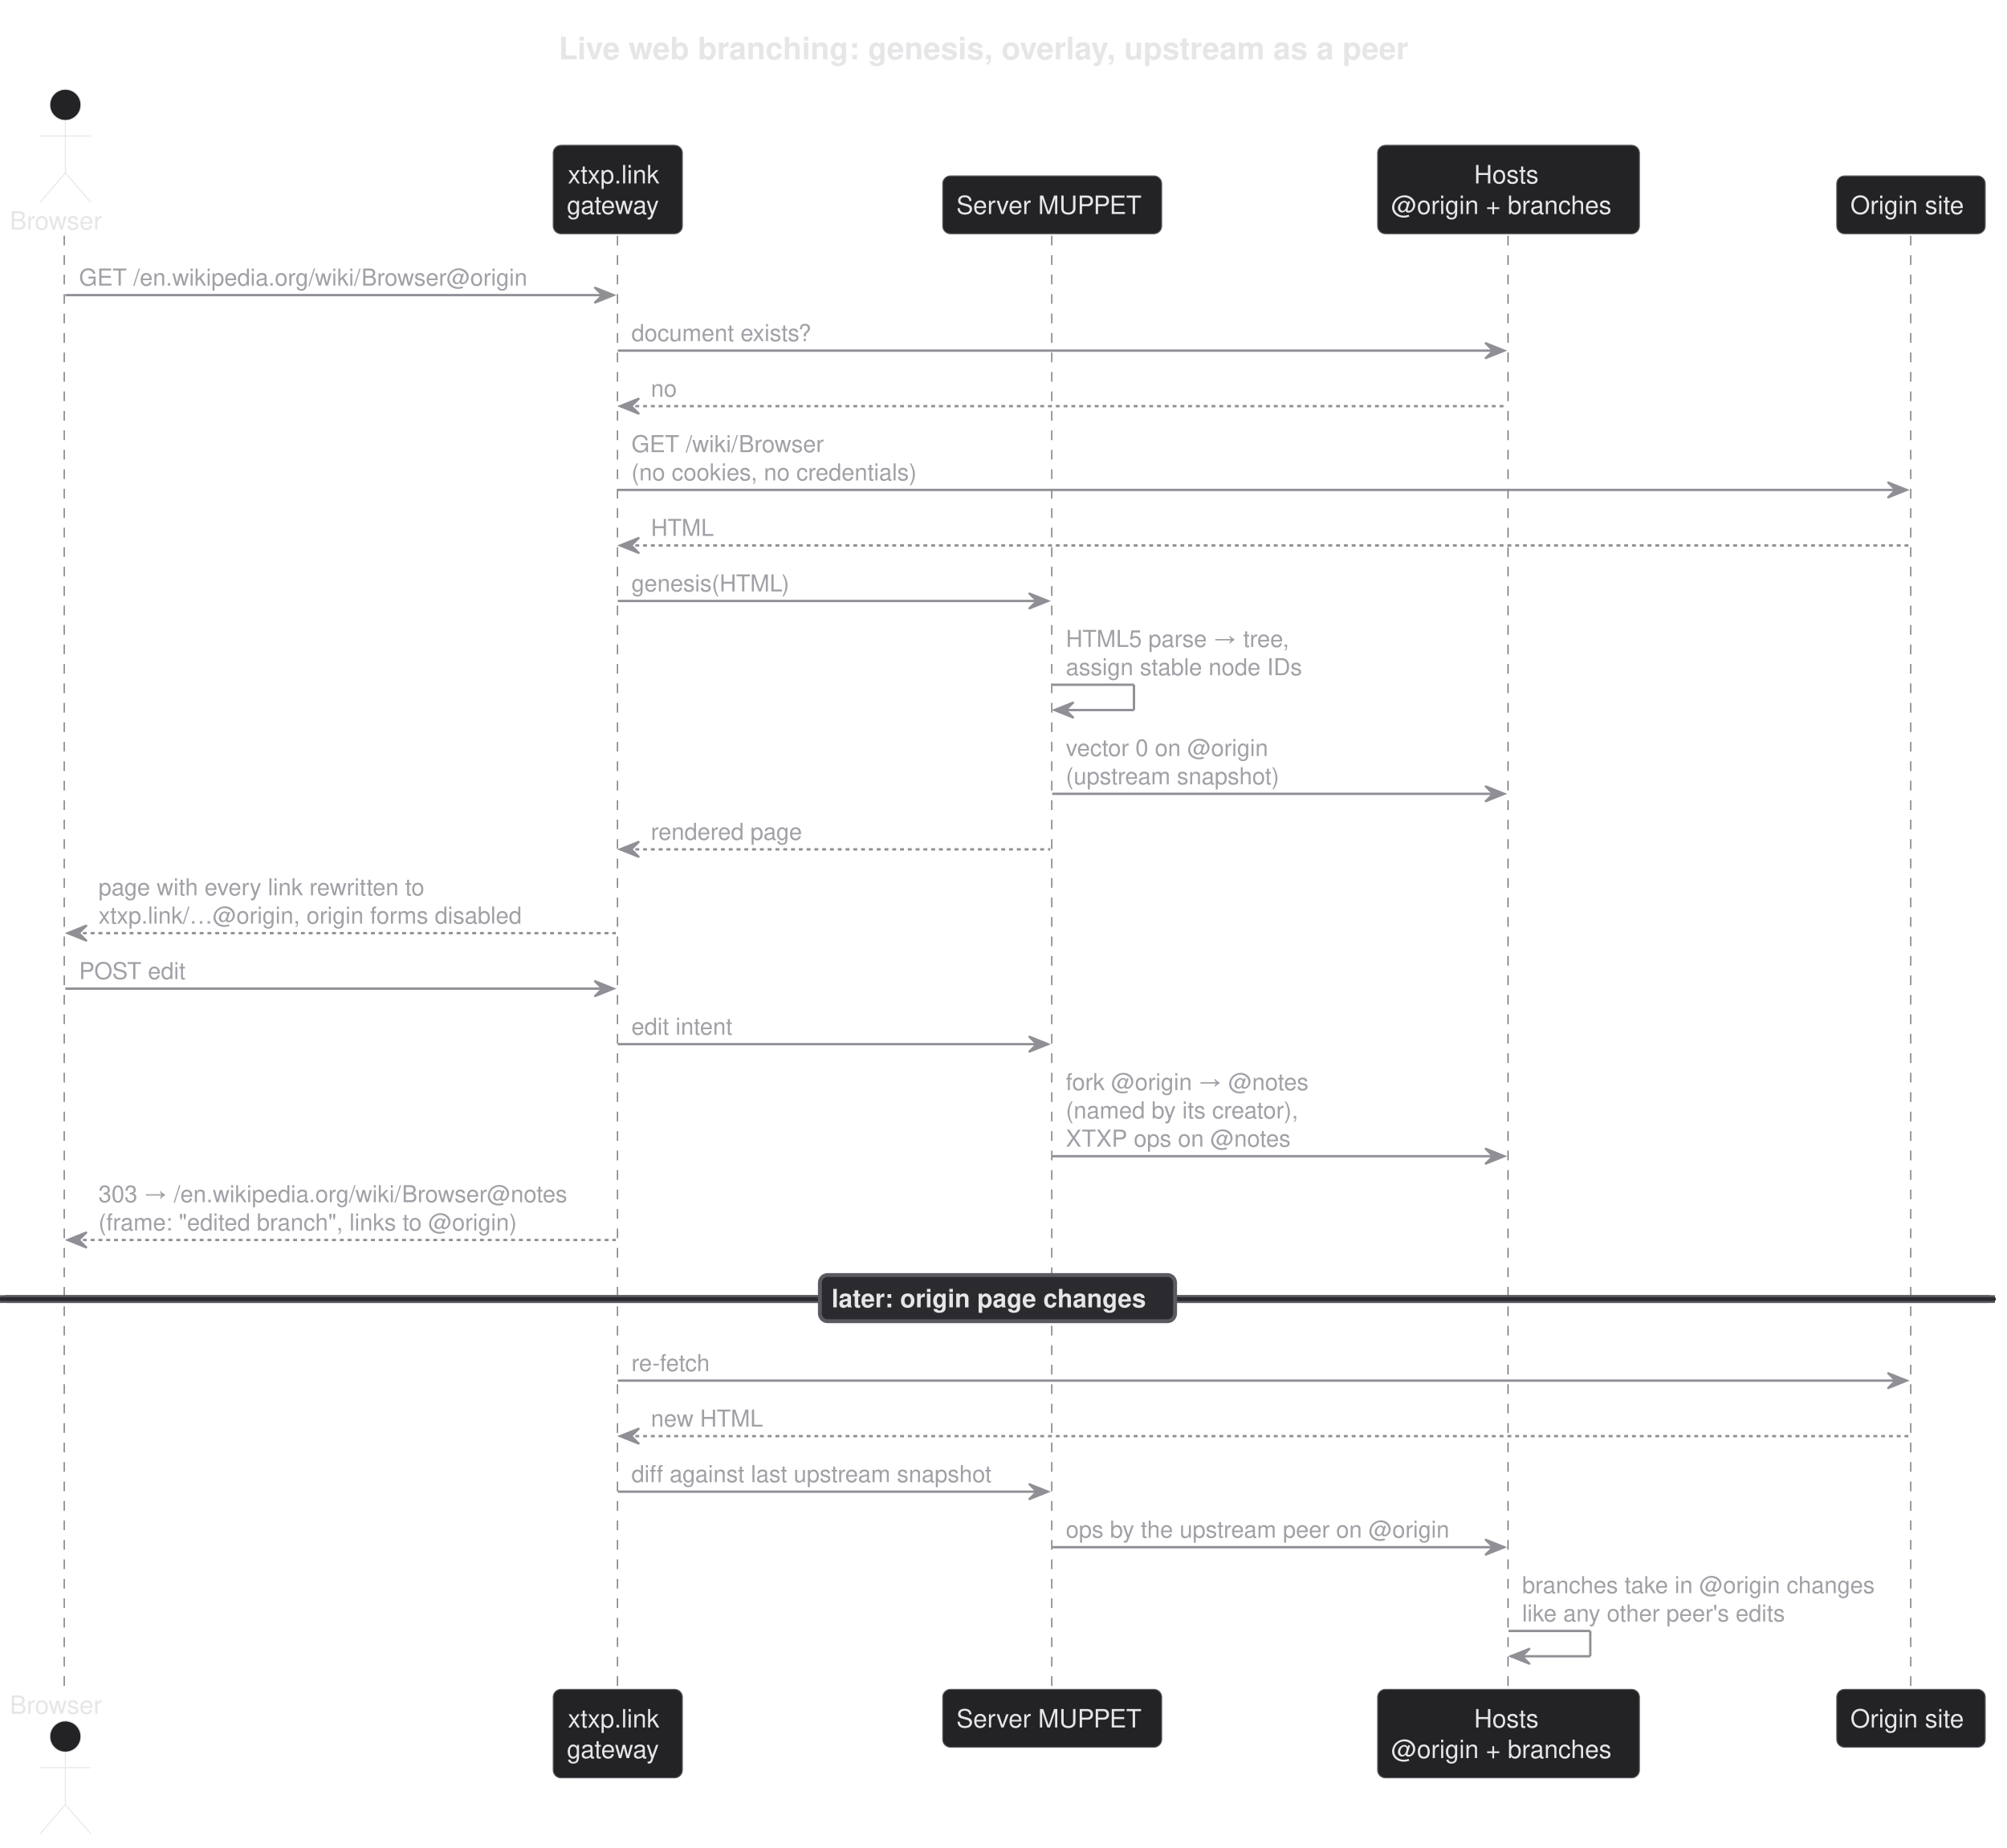
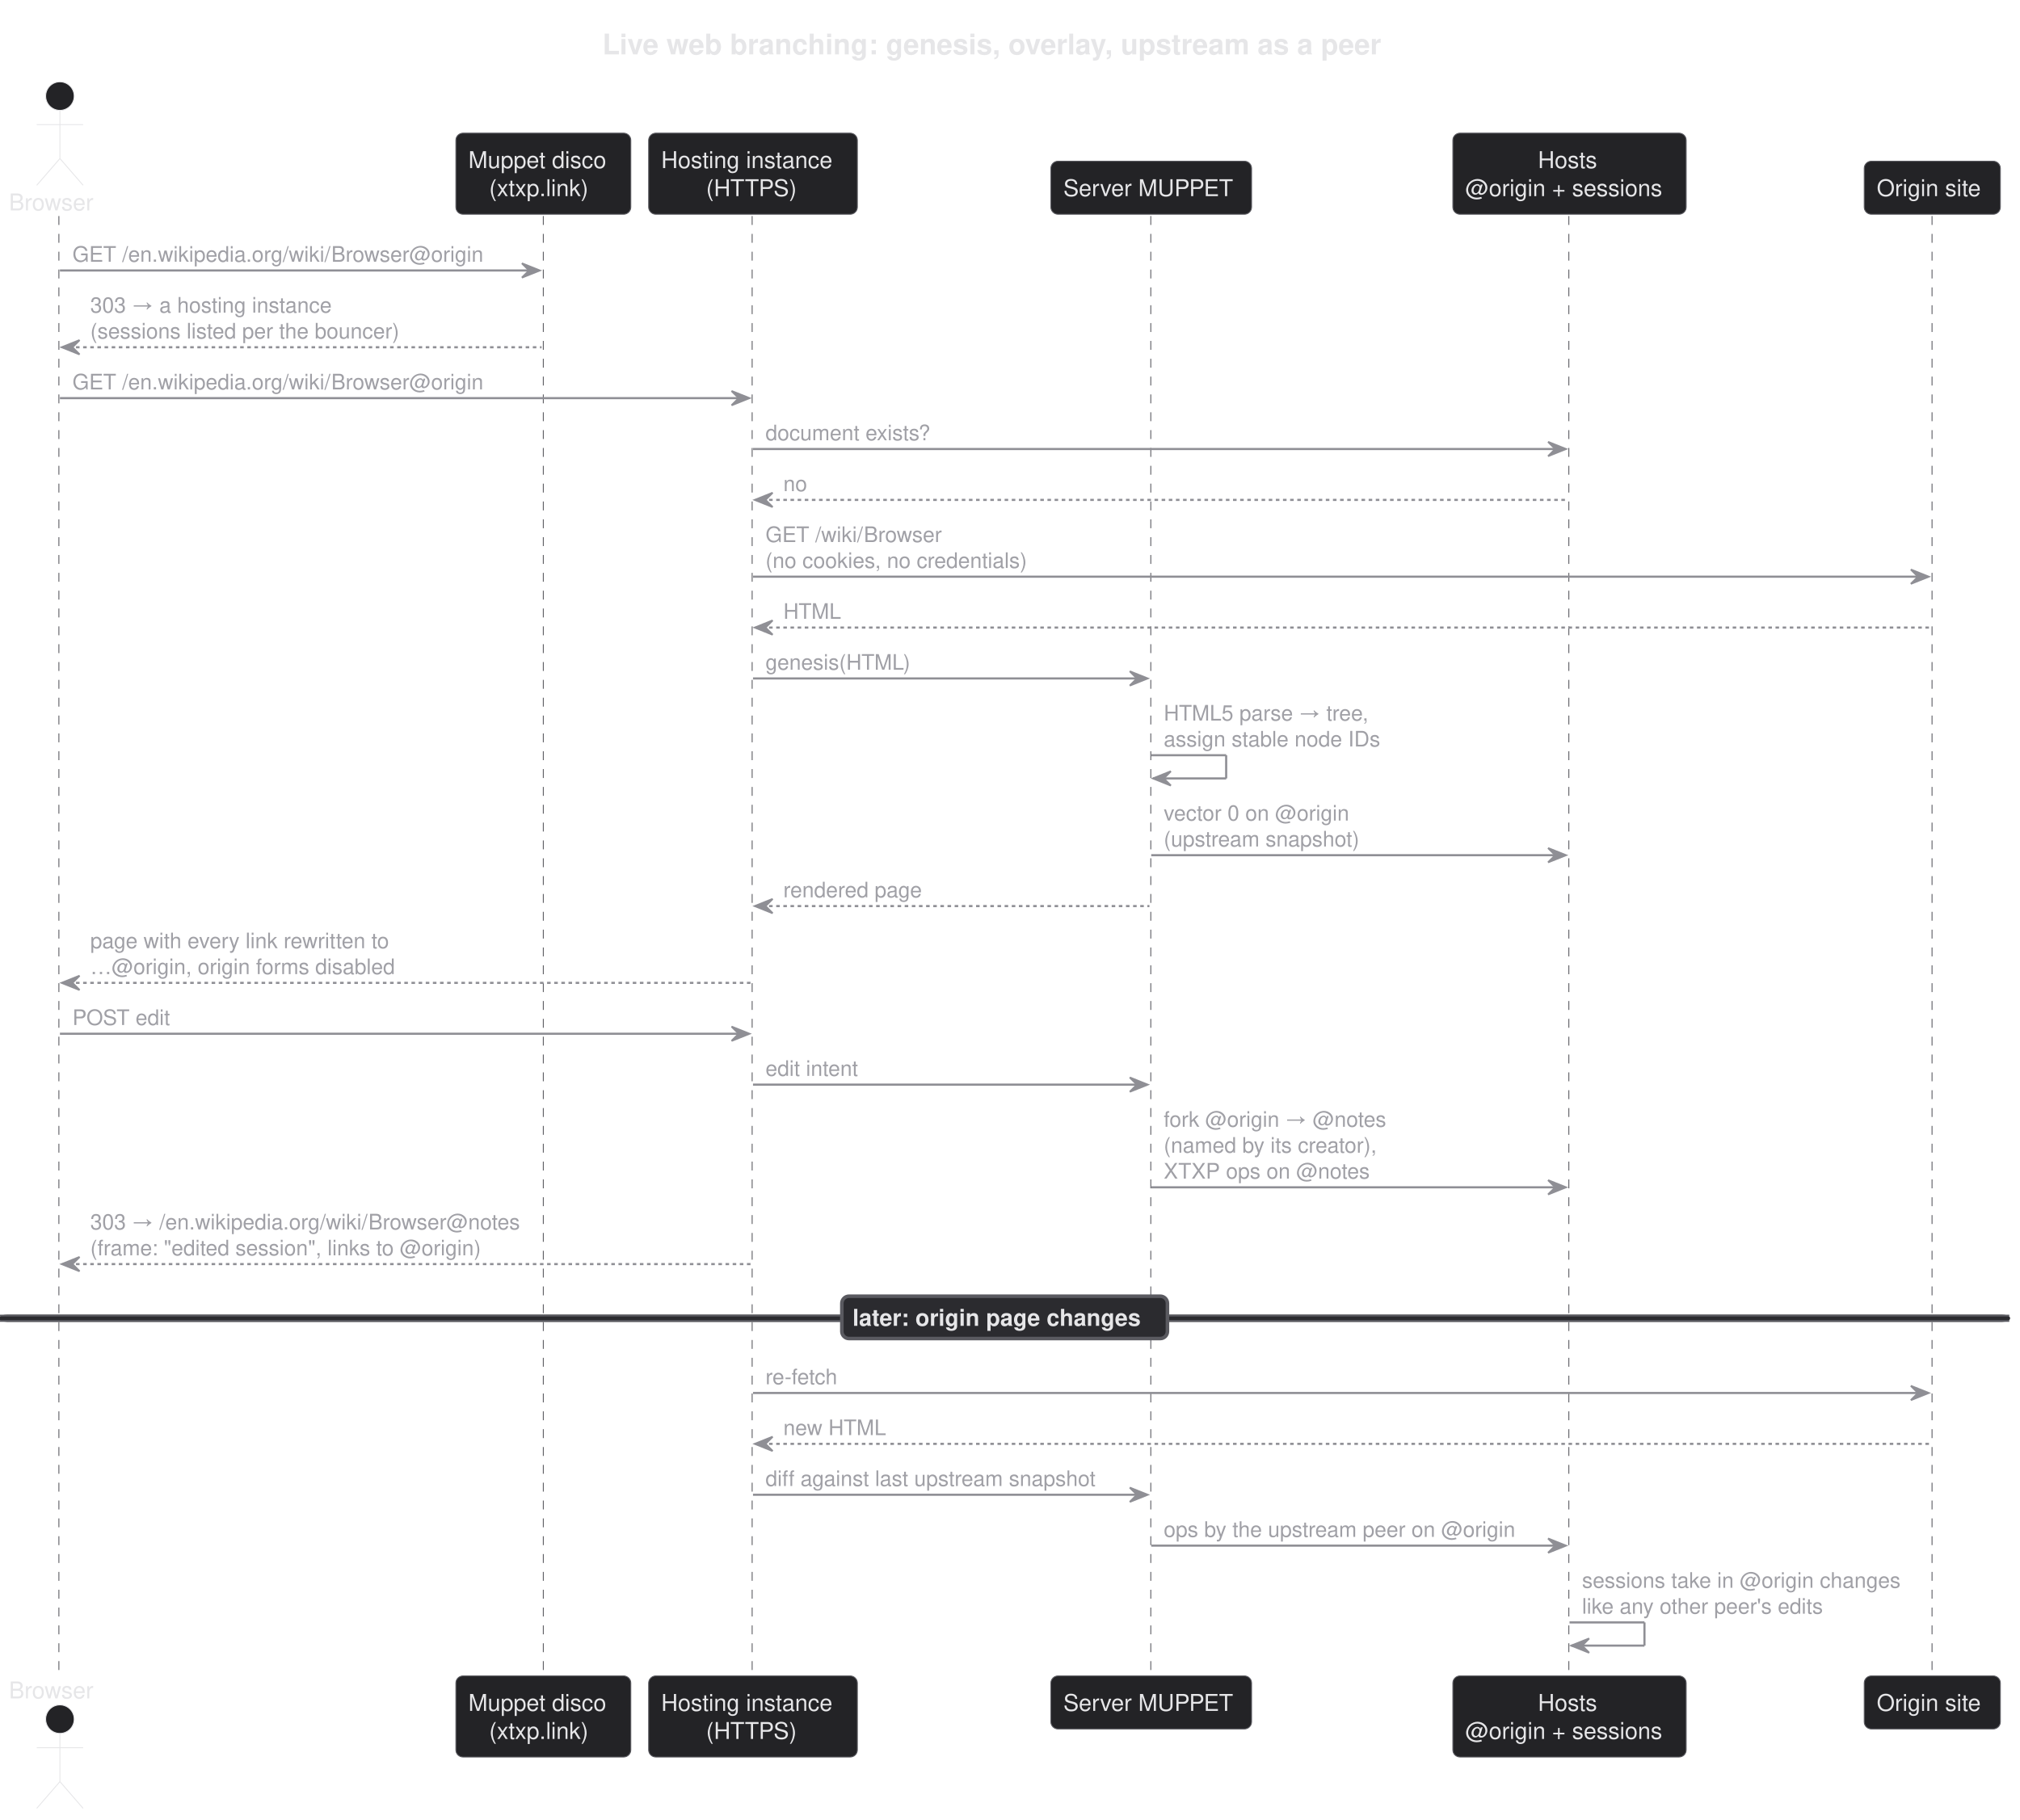
- <svg xmlns="http://www.w3.org/2000/svg" contentStyleType="text/css" data-diagram-type="SEQUENCE" height="949px" preserveAspectRatio="none" style="width:1031px;height:949px;" version="1.1" viewBox="0 0 1031 949" width="1031px" zoomAndPan="magnify">
+ <svg xmlns="http://www.w3.org/2000/svg" contentStyleType="text/css" data-diagram-type="SEQUENCE" height="1020px" preserveAspectRatio="none" style="width:1132px;height:1020px;" version="1.1" viewBox="0 0 1132 1020" width="1132px" zoomAndPan="magnify">
  <defs />
  <g>
-     <text fill="#E6E6E8" font-family="Helvetica" font-size="16" font-weight="bold" lengthAdjust="spacing" textLength="449.812" x="287.005" y="30.5">Live web branching: genesis, overlay, upstream as a peer</text>
-     <g>
-       <rect fill="#000000" fill-opacity="0" height="747.757" width="8" x="29.584" y="121.089" />
-       <line style="stroke:#5A5A60;stroke-width:0.5;stroke-dasharray:5,5;" x1="33" x2="33" y1="121.089" y2="868.846" />
-     </g>
-     <g>
-       <rect fill="#000000" fill-opacity="0" height="747.757" width="8" x="313.36" y="121.089" />
-       <line style="stroke:#5A5A60;stroke-width:0.5;stroke-dasharray:5,5;" x1="317.185" x2="317.185" y1="121.089" y2="868.846" />
-     </g>
-     <g>
-       <rect fill="#000000" fill-opacity="0" height="747.757" width="8" x="536.52" y="121.089" />
-       <line style="stroke:#5A5A60;stroke-width:0.5;stroke-dasharray:5,5;" x1="540.281" x2="540.281" y1="121.089" y2="868.846" />
-     </g>
-     <g>
-       <rect fill="#000000" fill-opacity="0" height="747.757" width="8" x="770.93" y="121.089" />
-       <line style="stroke:#5A5A60;stroke-width:0.5;stroke-dasharray:5,5;" x1="774.681" x2="774.681" y1="121.089" y2="868.846" />
-     </g>
-     <g>
-       <rect fill="#000000" fill-opacity="0" height="747.757" width="8" x="977.68" y="121.089" />
-       <line style="stroke:#5A5A60;stroke-width:0.5;stroke-dasharray:5,5;" x1="981.538" x2="981.538" y1="121.089" y2="868.846" />
+     <text fill="#E6E6E8" font-family="Helvetica" font-size="16" font-weight="bold" lengthAdjust="spacing" textLength="449.812" x="337.59" y="30.5">Live web branching: genesis, overlay, upstream as a peer</text>
+     <g>
+       <rect fill="#000000" fill-opacity="0" height="819.315" width="8" x="29.584" y="121.089" />
+       <line style="stroke:#5A5A60;stroke-width:0.5;stroke-dasharray:5,5;" x1="33" x2="33" y1="121.089" y2="940.404" />
+     </g>
+     <g>
+       <rect fill="#000000" fill-opacity="0" height="819.315" width="8" x="300.487" y="121.089" />
+       <line style="stroke:#5A5A60;stroke-width:0.5;stroke-dasharray:5,5;" x1="304.471" x2="304.471" y1="121.089" y2="940.404" />
+     </g>
+     <g>
+       <rect fill="#000000" fill-opacity="0" height="819.315" width="8" x="417.981" y="121.089" />
+       <line style="stroke:#5A5A60;stroke-width:0.5;stroke-dasharray:5,5;" x1="421.502" x2="421.502" y1="121.089" y2="940.404" />
+     </g>
+     <g>
+       <rect fill="#000000" fill-opacity="0" height="819.315" width="8" x="641.141" y="121.089" />
+       <line style="stroke:#5A5A60;stroke-width:0.5;stroke-dasharray:5,5;" x1="644.903" x2="644.903" y1="121.089" y2="940.404" />
+     </g>
+     <g>
+       <rect fill="#000000" fill-opacity="0" height="819.315" width="8" x="875.552" y="121.089" />
+       <line style="stroke:#5A5A60;stroke-width:0.5;stroke-dasharray:5,5;" x1="879.172" x2="879.172" y1="121.089" y2="940.404" />
+     </g>
+     <g>
+       <rect fill="#000000" fill-opacity="0" height="819.315" width="8" x="1078.85" y="121.089" />
+       <line style="stroke:#5A5A60;stroke-width:0.5;stroke-dasharray:5,5;" x1="1082.709" x2="1082.709" y1="121.089" y2="940.404" />
    </g>
    <g class="participant participant-head" data-participant="b">
      <text fill="#E6E6E8" font-family="Helvetica" font-size="13" lengthAdjust="spacing" textLength="51.169" x="5" y="117.953">Browser</text>
      <ellipse cx="33.584" cy="53.859" fill="#232326" rx="8" ry="8" style="stroke:#E6E6E8;stroke-width:0.5;" />
      <path d="M33.584,61.859 L33.584,88.859 M20.584,69.859 L46.584,69.859 M33.584,88.859 L20.584,103.859 M33.584,88.859 L46.584,103.859" fill="none" style="stroke:#E6E6E8;stroke-width:0.5;" />
    </g>
    <g class="participant participant-tail" data-participant="b">
-       <text fill="#E6E6E8" font-family="Helvetica" font-size="13" lengthAdjust="spacing" textLength="51.169" x="5" y="880.439">Browser</text>
-       <ellipse cx="33.584" cy="892.075" fill="#232326" rx="8" ry="8" style="stroke:#E6E6E8;stroke-width:0.5;" />
-       <path d="M33.584,900.075 L33.584,927.075 M20.584,908.075 L46.584,908.075 M33.584,927.075 L20.584,942.075 M33.584,927.075 L46.584,942.075" fill="none" style="stroke:#E6E6E8;stroke-width:0.5;" />
+       <text fill="#E6E6E8" font-family="Helvetica" font-size="13" lengthAdjust="spacing" textLength="51.169" x="5" y="951.998">Browser</text>
+       <ellipse cx="33.584" cy="963.634" fill="#232326" rx="8" ry="8" style="stroke:#E6E6E8;stroke-width:0.5;" />
+       <path d="M33.584,971.634 L33.584,998.634 M20.584,979.634 L46.584,979.634 M33.584,998.634 L20.584,1013.634 M33.584,998.634 L46.584,1013.634" fill="none" style="stroke:#E6E6E8;stroke-width:0.5;" />
+     </g>
+     <g class="participant participant-head" data-participant="d">
+       <rect fill="#232326" height="45.459" rx="4" ry="4" style="stroke:#5A5A60;stroke-width:0.5;" width="98.03" x="255.471" y="74.63" />
+       <text fill="#E6E6E8" font-family="Helvetica" font-size="13" lengthAdjust="spacing" textLength="84.03" x="262.471" y="94.224">Muppet disco</text>
+       <text fill="#E6E6E8" font-family="Helvetica" font-size="13" lengthAdjust="spacing" textLength="60.747" x="274.113" y="109.953">(xtxp.link)</text>
+     </g>
+     <g class="participant participant-tail" data-participant="d">
+       <rect fill="#232326" height="45.459" rx="4" ry="4" style="stroke:#5A5A60;stroke-width:0.5;" width="98.03" x="255.471" y="939.404" />
+       <text fill="#E6E6E8" font-family="Helvetica" font-size="13" lengthAdjust="spacing" textLength="84.03" x="262.471" y="958.998">Muppet disco</text>
+       <text fill="#E6E6E8" font-family="Helvetica" font-size="13" lengthAdjust="spacing" textLength="60.747" x="274.113" y="974.727">(xtxp.link)</text>
    </g>
    <g class="participant participant-head" data-participant="gw">
-       <rect fill="#232326" height="45.459" rx="4" ry="4" style="stroke:#5A5A60;stroke-width:0.5;" width="66.349" x="284.185" y="74.63" />
-       <text fill="#E6E6E8" font-family="Helvetica" font-size="13" lengthAdjust="spacing" textLength="51.264" x="291.728" y="94.224">xtxp.link</text>
-       <text fill="#E6E6E8" font-family="Helvetica" font-size="13" lengthAdjust="spacing" textLength="52.349" x="291.185" y="109.953">gateway</text>
+       <rect fill="#232326" height="45.459" rx="4" ry="4" style="stroke:#5A5A60;stroke-width:0.5;" width="116.959" x="363.502" y="74.63" />
+       <text fill="#E6E6E8" font-family="Helvetica" font-size="13" lengthAdjust="spacing" textLength="102.959" x="370.502" y="94.224">Hosting instance</text>
+       <text fill="#E6E6E8" font-family="Helvetica" font-size="13" lengthAdjust="spacing" textLength="52.571" x="395.696" y="109.953">(HTTPS)</text>
    </g>
    <g class="participant participant-tail" data-participant="gw">
-       <rect fill="#232326" height="45.459" rx="4" ry="4" style="stroke:#5A5A60;stroke-width:0.5;" width="66.349" x="284.185" y="867.846" />
-       <text fill="#E6E6E8" font-family="Helvetica" font-size="13" lengthAdjust="spacing" textLength="51.264" x="291.728" y="887.439">xtxp.link</text>
-       <text fill="#E6E6E8" font-family="Helvetica" font-size="13" lengthAdjust="spacing" textLength="52.349" x="291.185" y="903.169">gateway</text>
+       <rect fill="#232326" height="45.459" rx="4" ry="4" style="stroke:#5A5A60;stroke-width:0.5;" width="116.959" x="363.502" y="939.404" />
+       <text fill="#E6E6E8" font-family="Helvetica" font-size="13" lengthAdjust="spacing" textLength="102.959" x="370.502" y="958.998">Hosting instance</text>
+       <text fill="#E6E6E8" font-family="Helvetica" font-size="13" lengthAdjust="spacing" textLength="52.571" x="395.696" y="974.727">(HTTPS)</text>
    </g>
    <g class="participant participant-head" data-participant="sm">
-       <rect fill="#232326" height="29.73" rx="4" ry="4" style="stroke:#5A5A60;stroke-width:0.5;" width="112.478" x="484.281" y="90.359" />
-       <text fill="#E6E6E8" font-family="Helvetica" font-size="13" lengthAdjust="spacing" textLength="98.478" x="491.281" y="109.953">Server MUPPET</text>
+       <rect fill="#232326" height="29.73" rx="4" ry="4" style="stroke:#5A5A60;stroke-width:0.5;" width="112.478" x="588.903" y="90.359" />
+       <text fill="#E6E6E8" font-family="Helvetica" font-size="13" lengthAdjust="spacing" textLength="98.478" x="595.903" y="109.953">Server MUPPET</text>
    </g>
    <g class="participant participant-tail" data-participant="sm">
-       <rect fill="#232326" height="29.73" rx="4" ry="4" style="stroke:#5A5A60;stroke-width:0.5;" width="112.478" x="484.281" y="867.846" />
-       <text fill="#E6E6E8" font-family="Helvetica" font-size="13" lengthAdjust="spacing" textLength="98.478" x="491.281" y="887.439">Server MUPPET</text>
+       <rect fill="#232326" height="29.73" rx="4" ry="4" style="stroke:#5A5A60;stroke-width:0.5;" width="112.478" x="588.903" y="939.404" />
+       <text fill="#E6E6E8" font-family="Helvetica" font-size="13" lengthAdjust="spacing" textLength="98.478" x="595.903" y="958.998">Server MUPPET</text>
    </g>
    <g class="participant participant-head" data-participant="t">
-       <rect fill="#232326" height="45.459" rx="4" ry="4" style="stroke:#5A5A60;stroke-width:0.5;" width="134.498" x="707.681" y="74.63" />
-       <text fill="#E6E6E8" font-family="Helvetica" font-size="13" lengthAdjust="spacing" textLength="35.433" x="757.214" y="94.224">Hosts</text>
-       <text fill="#E6E6E8" font-family="Helvetica" font-size="13" lengthAdjust="spacing" textLength="120.498" x="714.681" y="109.953">@origin + branches</text>
+       <rect fill="#232326" height="45.459" rx="4" ry="4" style="stroke:#5A5A60;stroke-width:0.5;" width="130.759" x="814.172" y="74.63" />
+       <text fill="#E6E6E8" font-family="Helvetica" font-size="13" lengthAdjust="spacing" textLength="35.433" x="861.835" y="94.224">Hosts</text>
+       <text fill="#E6E6E8" font-family="Helvetica" font-size="13" lengthAdjust="spacing" textLength="116.759" x="821.172" y="109.953">@origin + sessions</text>
    </g>
    <g class="participant participant-tail" data-participant="t">
-       <rect fill="#232326" height="45.459" rx="4" ry="4" style="stroke:#5A5A60;stroke-width:0.5;" width="134.498" x="707.681" y="867.846" />
-       <text fill="#E6E6E8" font-family="Helvetica" font-size="13" lengthAdjust="spacing" textLength="35.433" x="757.214" y="887.439">Hosts</text>
-       <text fill="#E6E6E8" font-family="Helvetica" font-size="13" lengthAdjust="spacing" textLength="120.498" x="714.681" y="903.169">@origin + branches</text>
+       <rect fill="#232326" height="45.459" rx="4" ry="4" style="stroke:#5A5A60;stroke-width:0.5;" width="130.759" x="814.172" y="939.404" />
+       <text fill="#E6E6E8" font-family="Helvetica" font-size="13" lengthAdjust="spacing" textLength="35.433" x="861.835" y="958.998">Hosts</text>
+       <text fill="#E6E6E8" font-family="Helvetica" font-size="13" lengthAdjust="spacing" textLength="116.759" x="821.172" y="974.727">@origin + sessions</text>
    </g>
    <g class="participant participant-head" data-participant="o">
-       <rect fill="#232326" height="29.73" rx="4" ry="4" style="stroke:#5A5A60;stroke-width:0.5;" width="76.283" x="943.538" y="90.359" />
-       <text fill="#E6E6E8" font-family="Helvetica" font-size="13" lengthAdjust="spacing" textLength="62.283" x="950.538" y="109.953">Origin site</text>
+       <rect fill="#232326" height="29.73" rx="4" ry="4" style="stroke:#5A5A60;stroke-width:0.5;" width="76.283" x="1044.709" y="90.359" />
+       <text fill="#E6E6E8" font-family="Helvetica" font-size="13" lengthAdjust="spacing" textLength="62.283" x="1051.709" y="109.953">Origin site</text>
    </g>
    <g class="participant participant-tail" data-participant="o">
-       <rect fill="#232326" height="29.73" rx="4" ry="4" style="stroke:#5A5A60;stroke-width:0.5;" width="76.283" x="943.538" y="867.846" />
-       <text fill="#E6E6E8" font-family="Helvetica" font-size="13" lengthAdjust="spacing" textLength="62.283" x="950.538" y="887.439">Origin site</text>
+       <rect fill="#232326" height="29.73" rx="4" ry="4" style="stroke:#5A5A60;stroke-width:0.5;" width="76.283" x="1044.709" y="939.404" />
+       <text fill="#E6E6E8" font-family="Helvetica" font-size="13" lengthAdjust="spacing" textLength="62.283" x="1051.709" y="958.998">Origin site</text>
+     </g>
+     <g class="message" data-participant-1="b" data-participant-2="d">
+       <polygon fill="#8F8F95" points="292.487,147.608,302.487,151.608,292.487,155.608,296.487,151.608" style="stroke:#8F8F95;stroke-width:1;" />
+       <line style="stroke:#8F8F95;stroke-width:1.2;" x1="33.584" x2="298.487" y1="151.608" y2="151.608" />
+       <text fill="#A0A0A6" font-family="Helvetica" font-size="12" lengthAdjust="spacing" textLength="246.902" x="40.584" y="146.714">GET /en.wikipedia.org/wiki/Browser@origin</text>
+     </g>
+     <g class="message" data-participant-1="d" data-participant-2="b">
+       <polygon fill="#8F8F95" points="44.584,190.648,34.584,194.648,44.584,198.648,40.584,194.648" style="stroke:#8F8F95;stroke-width:1;" />
+       <line style="stroke:#8F8F95;stroke-width:1.2;stroke-dasharray:2,2;" x1="38.584" x2="303.487" y1="194.648" y2="194.648" />
+       <text fill="#A0A0A6" font-family="Helvetica" font-size="12" lengthAdjust="spacing" textLength="143.924" x="50.584" y="175.233">303 → a hosting instance</text>
+       <text fill="#A0A0A6" font-family="Helvetica" font-size="12" lengthAdjust="spacing" textLength="186.17" x="50.584" y="189.753">(sessions listed per the bouncer)</text>
    </g>
    <g class="message" data-participant-1="b" data-participant-2="gw">
-       <polygon fill="#8F8F95" points="305.36,147.608,315.36,151.608,305.36,155.608,309.36,151.608" style="stroke:#8F8F95;stroke-width:1;" />
-       <line style="stroke:#8F8F95;stroke-width:1.2;" x1="33.584" x2="311.36" y1="151.608" y2="151.608" />
-       <text fill="#A0A0A6" font-family="Helvetica" font-size="12" lengthAdjust="spacing" textLength="246.902" x="40.584" y="146.714">GET /en.wikipedia.org/wiki/Browser@origin</text>
+       <polygon fill="#8F8F95" points="409.981,219.167,419.981,223.167,409.981,227.167,413.981,223.167" style="stroke:#8F8F95;stroke-width:1;" />
+       <line style="stroke:#8F8F95;stroke-width:1.2;" x1="33.584" x2="415.981" y1="223.167" y2="223.167" />
+       <text fill="#A0A0A6" font-family="Helvetica" font-size="12" lengthAdjust="spacing" textLength="246.902" x="40.584" y="218.273">GET /en.wikipedia.org/wiki/Browser@origin</text>
    </g>
    <g class="message" data-participant-1="gw" data-participant-2="t">
-       <polygon fill="#8F8F95" points="762.93,176.128,772.93,180.128,762.93,184.128,766.93,180.128" style="stroke:#8F8F95;stroke-width:1;" />
-       <line style="stroke:#8F8F95;stroke-width:1.2;" x1="317.36" x2="768.93" y1="180.128" y2="180.128" />
-       <text fill="#A0A0A6" font-family="Helvetica" font-size="12" lengthAdjust="spacing" textLength="99.574" x="324.36" y="175.233">document exists?</text>
+       <polygon fill="#8F8F95" points="867.552,247.686,877.552,251.686,867.552,255.686,871.552,251.686" style="stroke:#8F8F95;stroke-width:1;" />
+       <line style="stroke:#8F8F95;stroke-width:1.2;" x1="421.981" x2="873.552" y1="251.686" y2="251.686" />
+       <text fill="#A0A0A6" font-family="Helvetica" font-size="12" lengthAdjust="spacing" textLength="99.574" x="428.981" y="246.792">document exists?</text>
    </g>
    <g class="message" data-participant-1="t" data-participant-2="gw">
-       <polygon fill="#8F8F95" points="328.36,204.648,318.36,208.648,328.36,212.648,324.36,208.648" style="stroke:#8F8F95;stroke-width:1;" />
-       <line style="stroke:#8F8F95;stroke-width:1.2;stroke-dasharray:2,2;" x1="322.36" x2="773.93" y1="208.648" y2="208.648" />
-       <text fill="#A0A0A6" font-family="Helvetica" font-size="12" lengthAdjust="spacing" textLength="14.285" x="334.36" y="203.753">no</text>
+       <polygon fill="#8F8F95" points="432.981,276.206,422.981,280.206,432.981,284.206,428.981,280.206" style="stroke:#8F8F95;stroke-width:1;" />
+       <line style="stroke:#8F8F95;stroke-width:1.2;stroke-dasharray:2,2;" x1="426.981" x2="878.552" y1="280.206" y2="280.206" />
+       <text fill="#A0A0A6" font-family="Helvetica" font-size="12" lengthAdjust="spacing" textLength="14.285" x="438.981" y="275.312">no</text>
    </g>
    <g class="message" data-participant-1="gw" data-participant-2="o">
-       <polygon fill="#8F8F95" points="969.68,247.686,979.68,251.686,969.68,255.686,973.68,251.686" style="stroke:#8F8F95;stroke-width:1;" />
-       <line style="stroke:#8F8F95;stroke-width:1.2;" x1="317.36" x2="975.68" y1="251.686" y2="251.686" />
-       <text fill="#A0A0A6" font-family="Helvetica" font-size="12" lengthAdjust="spacing" textLength="105.387" x="324.36" y="232.273">GET /wiki/Browser</text>
-       <text fill="#A0A0A6" font-family="Helvetica" font-size="12" lengthAdjust="spacing" textLength="157.588" x="324.36" y="246.792">(no cookies, no credentials)</text>
+       <polygon fill="#8F8F95" points="1070.85,319.245,1080.85,323.245,1070.85,327.245,1074.85,323.245" style="stroke:#8F8F95;stroke-width:1;" />
+       <line style="stroke:#8F8F95;stroke-width:1.2;" x1="421.981" x2="1076.85" y1="323.245" y2="323.245" />
+       <text fill="#A0A0A6" font-family="Helvetica" font-size="12" lengthAdjust="spacing" textLength="105.387" x="428.981" y="303.831">GET /wiki/Browser</text>
+       <text fill="#A0A0A6" font-family="Helvetica" font-size="12" lengthAdjust="spacing" textLength="157.588" x="428.981" y="318.351">(no cookies, no credentials)</text>
    </g>
    <g class="message" data-participant-1="o" data-participant-2="gw">
-       <polygon fill="#8F8F95" points="328.36,276.206,318.36,280.206,328.36,284.206,324.36,280.206" style="stroke:#8F8F95;stroke-width:1;" />
-       <line style="stroke:#8F8F95;stroke-width:1.2;stroke-dasharray:2,2;" x1="322.36" x2="980.68" y1="280.206" y2="280.206" />
-       <text fill="#A0A0A6" font-family="Helvetica" font-size="12" lengthAdjust="spacing" textLength="34.289" x="334.36" y="275.312">HTML</text>
+       <polygon fill="#8F8F95" points="432.981,347.765,422.981,351.765,432.981,355.765,428.981,351.765" style="stroke:#8F8F95;stroke-width:1;" />
+       <line style="stroke:#8F8F95;stroke-width:1.2;stroke-dasharray:2,2;" x1="426.981" x2="1081.85" y1="351.765" y2="351.765" />
+       <text fill="#A0A0A6" font-family="Helvetica" font-size="12" lengthAdjust="spacing" textLength="34.289" x="438.981" y="346.87">HTML</text>
    </g>
    <g class="message" data-participant-1="gw" data-participant-2="sm">
-       <polygon fill="#8F8F95" points="528.52,304.726,538.52,308.726,528.52,312.726,532.52,308.726" style="stroke:#8F8F95;stroke-width:1;" />
-       <line style="stroke:#8F8F95;stroke-width:1.2;" x1="317.36" x2="534.52" y1="308.726" y2="308.726" />
-       <text fill="#A0A0A6" font-family="Helvetica" font-size="12" lengthAdjust="spacing" textLength="87.059" x="324.36" y="303.831">genesis(HTML)</text>
+       <polygon fill="#8F8F95" points="633.141,376.284,643.141,380.284,633.141,384.284,637.141,380.284" style="stroke:#8F8F95;stroke-width:1;" />
+       <line style="stroke:#8F8F95;stroke-width:1.2;" x1="421.981" x2="639.141" y1="380.284" y2="380.284" />
+       <text fill="#A0A0A6" font-family="Helvetica" font-size="12" lengthAdjust="spacing" textLength="87.059" x="428.981" y="375.39">genesis(HTML)</text>
    </g>
    <g class="message" data-participant-1="sm" data-participant-2="sm">
-       <line style="stroke:#8F8F95;stroke-width:1.2;" x1="540.52" x2="582.52" y1="351.765" y2="351.765" />
-       <line style="stroke:#8F8F95;stroke-width:1.2;" x1="582.52" x2="582.52" y1="351.765" y2="364.765" />
-       <line style="stroke:#8F8F95;stroke-width:1.2;" x1="541.52" x2="582.52" y1="364.765" y2="364.765" />
-       <polygon fill="#8F8F95" points="551.52,360.765,541.52,364.765,551.52,368.765,547.52,364.765" style="stroke:#8F8F95;stroke-width:1;" />
-       <text fill="#A0A0A6" font-family="Helvetica" font-size="12" lengthAdjust="spacing" textLength="120.984" x="547.52" y="332.351">HTML5 parse → tree,</text>
-       <text fill="#A0A0A6" font-family="Helvetica" font-size="12" lengthAdjust="spacing" textLength="127.981" x="547.52" y="346.87">assign stable node IDs</text>
+       <line style="stroke:#8F8F95;stroke-width:1.2;" x1="645.141" x2="687.141" y1="423.323" y2="423.323" />
+       <line style="stroke:#8F8F95;stroke-width:1.2;" x1="687.141" x2="687.141" y1="423.323" y2="436.323" />
+       <line style="stroke:#8F8F95;stroke-width:1.2;" x1="646.141" x2="687.141" y1="436.323" y2="436.323" />
+       <polygon fill="#8F8F95" points="656.141,432.323,646.141,436.323,656.141,440.323,652.141,436.323" style="stroke:#8F8F95;stroke-width:1;" />
+       <text fill="#A0A0A6" font-family="Helvetica" font-size="12" lengthAdjust="spacing" textLength="120.984" x="652.141" y="403.909">HTML5 parse → tree,</text>
+       <text fill="#A0A0A6" font-family="Helvetica" font-size="12" lengthAdjust="spacing" textLength="127.981" x="652.141" y="418.429">assign stable node IDs</text>
    </g>
    <g class="message" data-participant-1="sm" data-participant-2="t">
-       <polygon fill="#8F8F95" points="762.93,403.804,772.93,407.804,762.93,411.804,766.93,407.804" style="stroke:#8F8F95;stroke-width:1;" />
-       <line style="stroke:#8F8F95;stroke-width:1.2;" x1="540.52" x2="768.93" y1="407.804" y2="407.804" />
-       <text fill="#A0A0A6" font-family="Helvetica" font-size="12" lengthAdjust="spacing" textLength="111.779" x="547.52" y="388.39">vector 0 on @origin</text>
-       <text fill="#A0A0A6" font-family="Helvetica" font-size="12" lengthAdjust="spacing" textLength="117.656" x="547.52" y="402.909">(upstream snapshot)</text>
+       <polygon fill="#8F8F95" points="867.552,475.362,877.552,479.362,867.552,483.362,871.552,479.362" style="stroke:#8F8F95;stroke-width:1;" />
+       <line style="stroke:#8F8F95;stroke-width:1.2;" x1="645.141" x2="873.552" y1="479.362" y2="479.362" />
+       <text fill="#A0A0A6" font-family="Helvetica" font-size="12" lengthAdjust="spacing" textLength="111.779" x="652.141" y="459.948">vector 0 on @origin</text>
+       <text fill="#A0A0A6" font-family="Helvetica" font-size="12" lengthAdjust="spacing" textLength="117.656" x="652.141" y="474.468">(upstream snapshot)</text>
    </g>
    <g class="message" data-participant-1="sm" data-participant-2="gw">
-       <polygon fill="#8F8F95" points="328.36,432.323,318.36,436.323,328.36,440.323,324.36,436.323" style="stroke:#8F8F95;stroke-width:1;" />
-       <line style="stroke:#8F8F95;stroke-width:1.2;stroke-dasharray:2,2;" x1="322.36" x2="539.52" y1="436.323" y2="436.323" />
-       <text fill="#A0A0A6" font-family="Helvetica" font-size="12" lengthAdjust="spacing" textLength="83.625" x="334.36" y="431.429">rendered page</text>
+       <polygon fill="#8F8F95" points="432.981,503.882,422.981,507.882,432.981,511.882,428.981,507.882" style="stroke:#8F8F95;stroke-width:1;" />
+       <line style="stroke:#8F8F95;stroke-width:1.2;stroke-dasharray:2,2;" x1="426.981" x2="644.141" y1="507.882" y2="507.882" />
+       <text fill="#A0A0A6" font-family="Helvetica" font-size="12" lengthAdjust="spacing" textLength="83.625" x="438.981" y="502.987">rendered page</text>
    </g>
    <g class="message" data-participant-1="gw" data-participant-2="b">
-       <polygon fill="#8F8F95" points="44.584,475.362,34.584,479.362,44.584,483.362,40.584,479.362" style="stroke:#8F8F95;stroke-width:1;" />
-       <line style="stroke:#8F8F95;stroke-width:1.2;stroke-dasharray:2,2;" x1="38.584" x2="316.36" y1="479.362" y2="479.362" />
-       <text fill="#A0A0A6" font-family="Helvetica" font-size="12" lengthAdjust="spacing" textLength="182.367" x="50.584" y="459.948">page with every link rewritten to</text>
-       <text fill="#A0A0A6" font-family="Helvetica" font-size="12" lengthAdjust="spacing" textLength="232.06" x="50.584" y="474.468">xtxp.link/…@origin, origin forms disabled</text>
+       <polygon fill="#8F8F95" points="44.584,546.921,34.584,550.921,44.584,554.921,40.584,550.921" style="stroke:#8F8F95;stroke-width:1;" />
+       <line style="stroke:#8F8F95;stroke-width:1.2;stroke-dasharray:2,2;" x1="38.584" x2="420.981" y1="550.921" y2="550.921" />
+       <text fill="#A0A0A6" font-family="Helvetica" font-size="12" lengthAdjust="spacing" textLength="182.367" x="50.584" y="531.507">page with every link rewritten to</text>
+       <text fill="#A0A0A6" font-family="Helvetica" font-size="12" lengthAdjust="spacing" textLength="180.416" x="50.584" y="546.026">…@origin, origin forms disabled</text>
    </g>
    <g class="message" data-participant-1="b" data-participant-2="gw">
-       <polygon fill="#8F8F95" points="305.36,503.882,315.36,507.882,305.36,511.882,309.36,507.882" style="stroke:#8F8F95;stroke-width:1;" />
-       <line style="stroke:#8F8F95;stroke-width:1.2;" x1="33.584" x2="311.36" y1="507.882" y2="507.882" />
-       <text fill="#A0A0A6" font-family="Helvetica" font-size="12" lengthAdjust="spacing" textLength="56.836" x="40.584" y="502.987">POST edit</text>
+       <polygon fill="#8F8F95" points="409.981,575.44,419.981,579.44,409.981,583.44,413.981,579.44" style="stroke:#8F8F95;stroke-width:1;" />
+       <line style="stroke:#8F8F95;stroke-width:1.2;" x1="33.584" x2="415.981" y1="579.44" y2="579.44" />
+       <text fill="#A0A0A6" font-family="Helvetica" font-size="12" lengthAdjust="spacing" textLength="56.836" x="40.584" y="574.546">POST edit</text>
    </g>
    <g class="message" data-participant-1="gw" data-participant-2="sm">
-       <polygon fill="#8F8F95" points="528.52,532.401,538.52,536.401,528.52,540.401,532.52,536.401" style="stroke:#8F8F95;stroke-width:1;" />
-       <line style="stroke:#8F8F95;stroke-width:1.2;" x1="317.36" x2="534.52" y1="536.401" y2="536.401" />
-       <text fill="#A0A0A6" font-family="Helvetica" font-size="12" lengthAdjust="spacing" textLength="56.484" x="324.36" y="531.507">edit intent</text>
+       <polygon fill="#8F8F95" points="633.141,603.96,643.141,607.96,633.141,611.96,637.141,607.96" style="stroke:#8F8F95;stroke-width:1;" />
+       <line style="stroke:#8F8F95;stroke-width:1.2;" x1="421.981" x2="639.141" y1="607.96" y2="607.96" />
+       <text fill="#A0A0A6" font-family="Helvetica" font-size="12" lengthAdjust="spacing" textLength="56.484" x="428.981" y="603.065">edit intent</text>
    </g>
    <g class="message" data-participant-1="sm" data-participant-2="t">
-       <polygon fill="#8F8F95" points="762.93,589.96,772.93,593.96,762.93,597.96,766.93,593.96" style="stroke:#8F8F95;stroke-width:1;" />
-       <line style="stroke:#8F8F95;stroke-width:1.2;" x1="540.52" x2="768.93" y1="593.96" y2="593.96" />
-       <text fill="#A0A0A6" font-family="Helvetica" font-size="12" lengthAdjust="spacing" textLength="131.01" x="547.52" y="560.026">fork @origin → @notes</text>
-       <text fill="#A0A0A6" font-family="Helvetica" font-size="12" lengthAdjust="spacing" textLength="129.023" x="547.52" y="574.546">(named by its creator),</text>
-       <text fill="#A0A0A6" font-family="Helvetica" font-size="12" lengthAdjust="spacing" textLength="120.199" x="547.52" y="589.065">XTXP ops on @notes</text>
+       <polygon fill="#8F8F95" points="867.552,661.519,877.552,665.519,867.552,669.519,871.552,665.519" style="stroke:#8F8F95;stroke-width:1;" />
+       <line style="stroke:#8F8F95;stroke-width:1.2;" x1="645.141" x2="873.552" y1="665.519" y2="665.519" />
+       <text fill="#A0A0A6" font-family="Helvetica" font-size="12" lengthAdjust="spacing" textLength="131.01" x="652.141" y="631.585">fork @origin → @notes</text>
+       <text fill="#A0A0A6" font-family="Helvetica" font-size="12" lengthAdjust="spacing" textLength="129.023" x="652.141" y="646.105">(named by its creator),</text>
+       <text fill="#A0A0A6" font-family="Helvetica" font-size="12" lengthAdjust="spacing" textLength="120.199" x="652.141" y="660.624">XTXP ops on @notes</text>
    </g>
    <g class="message" data-participant-1="gw" data-participant-2="b">
-       <polygon fill="#8F8F95" points="44.584,632.999,34.584,636.999,44.584,640.999,40.584,636.999" style="stroke:#8F8F95;stroke-width:1;" />
-       <line style="stroke:#8F8F95;stroke-width:1.2;stroke-dasharray:2,2;" x1="38.584" x2="316.36" y1="636.999" y2="636.999" />
-       <text fill="#A0A0A6" font-family="Helvetica" font-size="12" lengthAdjust="spacing" textLength="259.775" x="50.584" y="617.585">303 → /en.wikipedia.org/wiki/Browser@notes</text>
-       <text fill="#A0A0A6" font-family="Helvetica" font-size="12" lengthAdjust="spacing" textLength="232.6" x="50.584" y="632.105">(frame: "edited branch", links to @origin)</text>
-     </g>
-     <rect fill="#2B2B2F" height="3" rx="4" ry="4" style="stroke:#2B2B2F;stroke-width:1;" width="1024.822" x="0" y="665.864" />
-     <line style="stroke:#5A5A60;stroke-width:1;" x1="0" x2="1024.822" y1="665.864" y2="665.864" />
-     <line style="stroke:#5A5A60;stroke-width:1;" x1="0" x2="1024.822" y1="668.864" y2="668.864" />
-     <rect fill="#2B2B2F" height="23.73" rx="4" ry="4" style="stroke:#5A5A60;stroke-width:2;" width="182.467" x="421.177" y="654.999" />
-     <text fill="#E6E6E8" font-family="Helvetica" font-size="13" font-weight="bold" lengthAdjust="spacing" textLength="165.388" x="427.177" y="671.593">later: origin page changes</text>
+       <polygon fill="#8F8F95" points="44.584,704.558,34.584,708.558,44.584,712.558,40.584,708.558" style="stroke:#8F8F95;stroke-width:1;" />
+       <line style="stroke:#8F8F95;stroke-width:1.2;stroke-dasharray:2,2;" x1="38.584" x2="420.981" y1="708.558" y2="708.558" />
+       <text fill="#A0A0A6" font-family="Helvetica" font-size="12" lengthAdjust="spacing" textLength="259.775" x="50.584" y="689.144">303 → /en.wikipedia.org/wiki/Browser@notes</text>
+       <text fill="#A0A0A6" font-family="Helvetica" font-size="12" lengthAdjust="spacing" textLength="236.144" x="50.584" y="703.663">(frame: "edited session", links to @origin)</text>
+     </g>
+     <rect fill="#2B2B2F" height="3" rx="4" ry="4" style="stroke:#2B2B2F;stroke-width:1;" width="1125.992" x="0" y="737.422" />
+     <line style="stroke:#5A5A60;stroke-width:1;" x1="0" x2="1125.992" y1="737.422" y2="737.422" />
+     <line style="stroke:#5A5A60;stroke-width:1;" x1="0" x2="1125.992" y1="740.422" y2="740.422" />
+     <rect fill="#2B2B2F" height="23.73" rx="4" ry="4" style="stroke:#5A5A60;stroke-width:2;" width="182.467" x="471.763" y="726.558" />
+     <text fill="#E6E6E8" font-family="Helvetica" font-size="13" font-weight="bold" lengthAdjust="spacing" textLength="165.388" x="477.763" y="743.151">later: origin page changes</text>
    <g class="message" data-participant-1="gw" data-participant-2="o">
-       <polygon fill="#8F8F95" points="969.68,705.248,979.68,709.248,969.68,713.248,973.68,709.248" style="stroke:#8F8F95;stroke-width:1;" />
-       <line style="stroke:#8F8F95;stroke-width:1.2;" x1="317.36" x2="975.68" y1="709.248" y2="709.248" />
-       <text fill="#A0A0A6" font-family="Helvetica" font-size="12" lengthAdjust="spacing" textLength="46.348" x="324.36" y="704.354">re-fetch</text>
+       <polygon fill="#8F8F95" points="1070.85,776.807,1080.85,780.807,1070.85,784.807,1074.85,780.807" style="stroke:#8F8F95;stroke-width:1;" />
+       <line style="stroke:#8F8F95;stroke-width:1.2;" x1="421.981" x2="1076.85" y1="780.807" y2="780.807" />
+       <text fill="#A0A0A6" font-family="Helvetica" font-size="12" lengthAdjust="spacing" textLength="46.348" x="428.981" y="775.912">re-fetch</text>
    </g>
    <g class="message" data-participant-1="o" data-participant-2="gw">
-       <polygon fill="#8F8F95" points="328.36,733.768,318.36,737.768,328.36,741.768,324.36,737.768" style="stroke:#8F8F95;stroke-width:1;" />
-       <line style="stroke:#8F8F95;stroke-width:1.2;stroke-dasharray:2,2;" x1="322.36" x2="980.68" y1="737.768" y2="737.768" />
-       <text fill="#A0A0A6" font-family="Helvetica" font-size="12" lengthAdjust="spacing" textLength="61.57" x="334.36" y="732.873">new HTML</text>
+       <polygon fill="#8F8F95" points="432.981,805.326,422.981,809.326,432.981,813.326,428.981,809.326" style="stroke:#8F8F95;stroke-width:1;" />
+       <line style="stroke:#8F8F95;stroke-width:1.2;stroke-dasharray:2,2;" x1="426.981" x2="1081.85" y1="809.326" y2="809.326" />
+       <text fill="#A0A0A6" font-family="Helvetica" font-size="12" lengthAdjust="spacing" textLength="61.57" x="438.981" y="804.432">new HTML</text>
    </g>
    <g class="message" data-participant-1="gw" data-participant-2="sm">
-       <polygon fill="#8F8F95" points="528.52,762.287,538.52,766.287,528.52,770.287,532.52,766.287" style="stroke:#8F8F95;stroke-width:1;" />
-       <line style="stroke:#8F8F95;stroke-width:1.2;" x1="317.36" x2="534.52" y1="766.287" y2="766.287" />
-       <text fill="#A0A0A6" font-family="Helvetica" font-size="12" lengthAdjust="spacing" textLength="199.16" x="324.36" y="761.393">diff against last upstream snapshot</text>
+       <polygon fill="#8F8F95" points="633.141,833.846,643.141,837.846,633.141,841.846,637.141,837.846" style="stroke:#8F8F95;stroke-width:1;" />
+       <line style="stroke:#8F8F95;stroke-width:1.2;" x1="421.981" x2="639.141" y1="837.846" y2="837.846" />
+       <text fill="#A0A0A6" font-family="Helvetica" font-size="12" lengthAdjust="spacing" textLength="199.16" x="428.981" y="832.951">diff against last upstream snapshot</text>
    </g>
    <g class="message" data-participant-1="sm" data-participant-2="t">
-       <polygon fill="#8F8F95" points="762.93,790.807,772.93,794.807,762.93,798.807,766.93,794.807" style="stroke:#8F8F95;stroke-width:1;" />
-       <line style="stroke:#8F8F95;stroke-width:1.2;" x1="540.52" x2="768.93" y1="794.807" y2="794.807" />
-       <text fill="#A0A0A6" font-family="Helvetica" font-size="12" lengthAdjust="spacing" textLength="210.41" x="547.52" y="789.912">ops by the upstream peer on @origin</text>
+       <polygon fill="#8F8F95" points="867.552,862.365,877.552,866.365,867.552,870.365,871.552,866.365" style="stroke:#8F8F95;stroke-width:1;" />
+       <line style="stroke:#8F8F95;stroke-width:1.2;" x1="645.141" x2="873.552" y1="866.365" y2="866.365" />
+       <text fill="#A0A0A6" font-family="Helvetica" font-size="12" lengthAdjust="spacing" textLength="210.41" x="652.141" y="861.471">ops by the upstream peer on @origin</text>
    </g>
    <g class="message" data-participant-1="t" data-participant-2="t">
-       <line style="stroke:#8F8F95;stroke-width:1.2;" x1="774.93" x2="816.93" y1="837.846" y2="837.846" />
-       <line style="stroke:#8F8F95;stroke-width:1.2;" x1="816.93" x2="816.93" y1="837.846" y2="850.846" />
-       <line style="stroke:#8F8F95;stroke-width:1.2;" x1="775.93" x2="816.93" y1="850.846" y2="850.846" />
-       <polygon fill="#8F8F95" points="785.93,846.846,775.93,850.846,785.93,854.846,781.93,850.846" style="stroke:#8F8F95;stroke-width:1;" />
-       <text fill="#A0A0A6" font-family="Helvetica" font-size="12" lengthAdjust="spacing" textLength="192.75" x="781.93" y="818.432">branches take in @origin changes</text>
-       <text fill="#A0A0A6" font-family="Helvetica" font-size="12" lengthAdjust="spacing" textLength="146.496" x="781.93" y="832.951">like any other peer's edits</text>
+       <line style="stroke:#8F8F95;stroke-width:1.2;" x1="879.552" x2="921.552" y1="909.404" y2="909.404" />
+       <line style="stroke:#8F8F95;stroke-width:1.2;" x1="921.552" x2="921.552" y1="909.404" y2="922.404" />
+       <line style="stroke:#8F8F95;stroke-width:1.2;" x1="880.552" x2="921.552" y1="922.404" y2="922.404" />
+       <polygon fill="#8F8F95" points="890.552,918.404,880.552,922.404,890.552,926.404,886.552,922.404" style="stroke:#8F8F95;stroke-width:1;" />
+       <text fill="#A0A0A6" font-family="Helvetica" font-size="12" lengthAdjust="spacing" textLength="189.299" x="886.552" y="889.99">sessions take in @origin changes</text>
+       <text fill="#A0A0A6" font-family="Helvetica" font-size="12" lengthAdjust="spacing" textLength="146.496" x="886.552" y="904.51">like any other peer's edits</text>
    </g>
  </g>
</svg>
